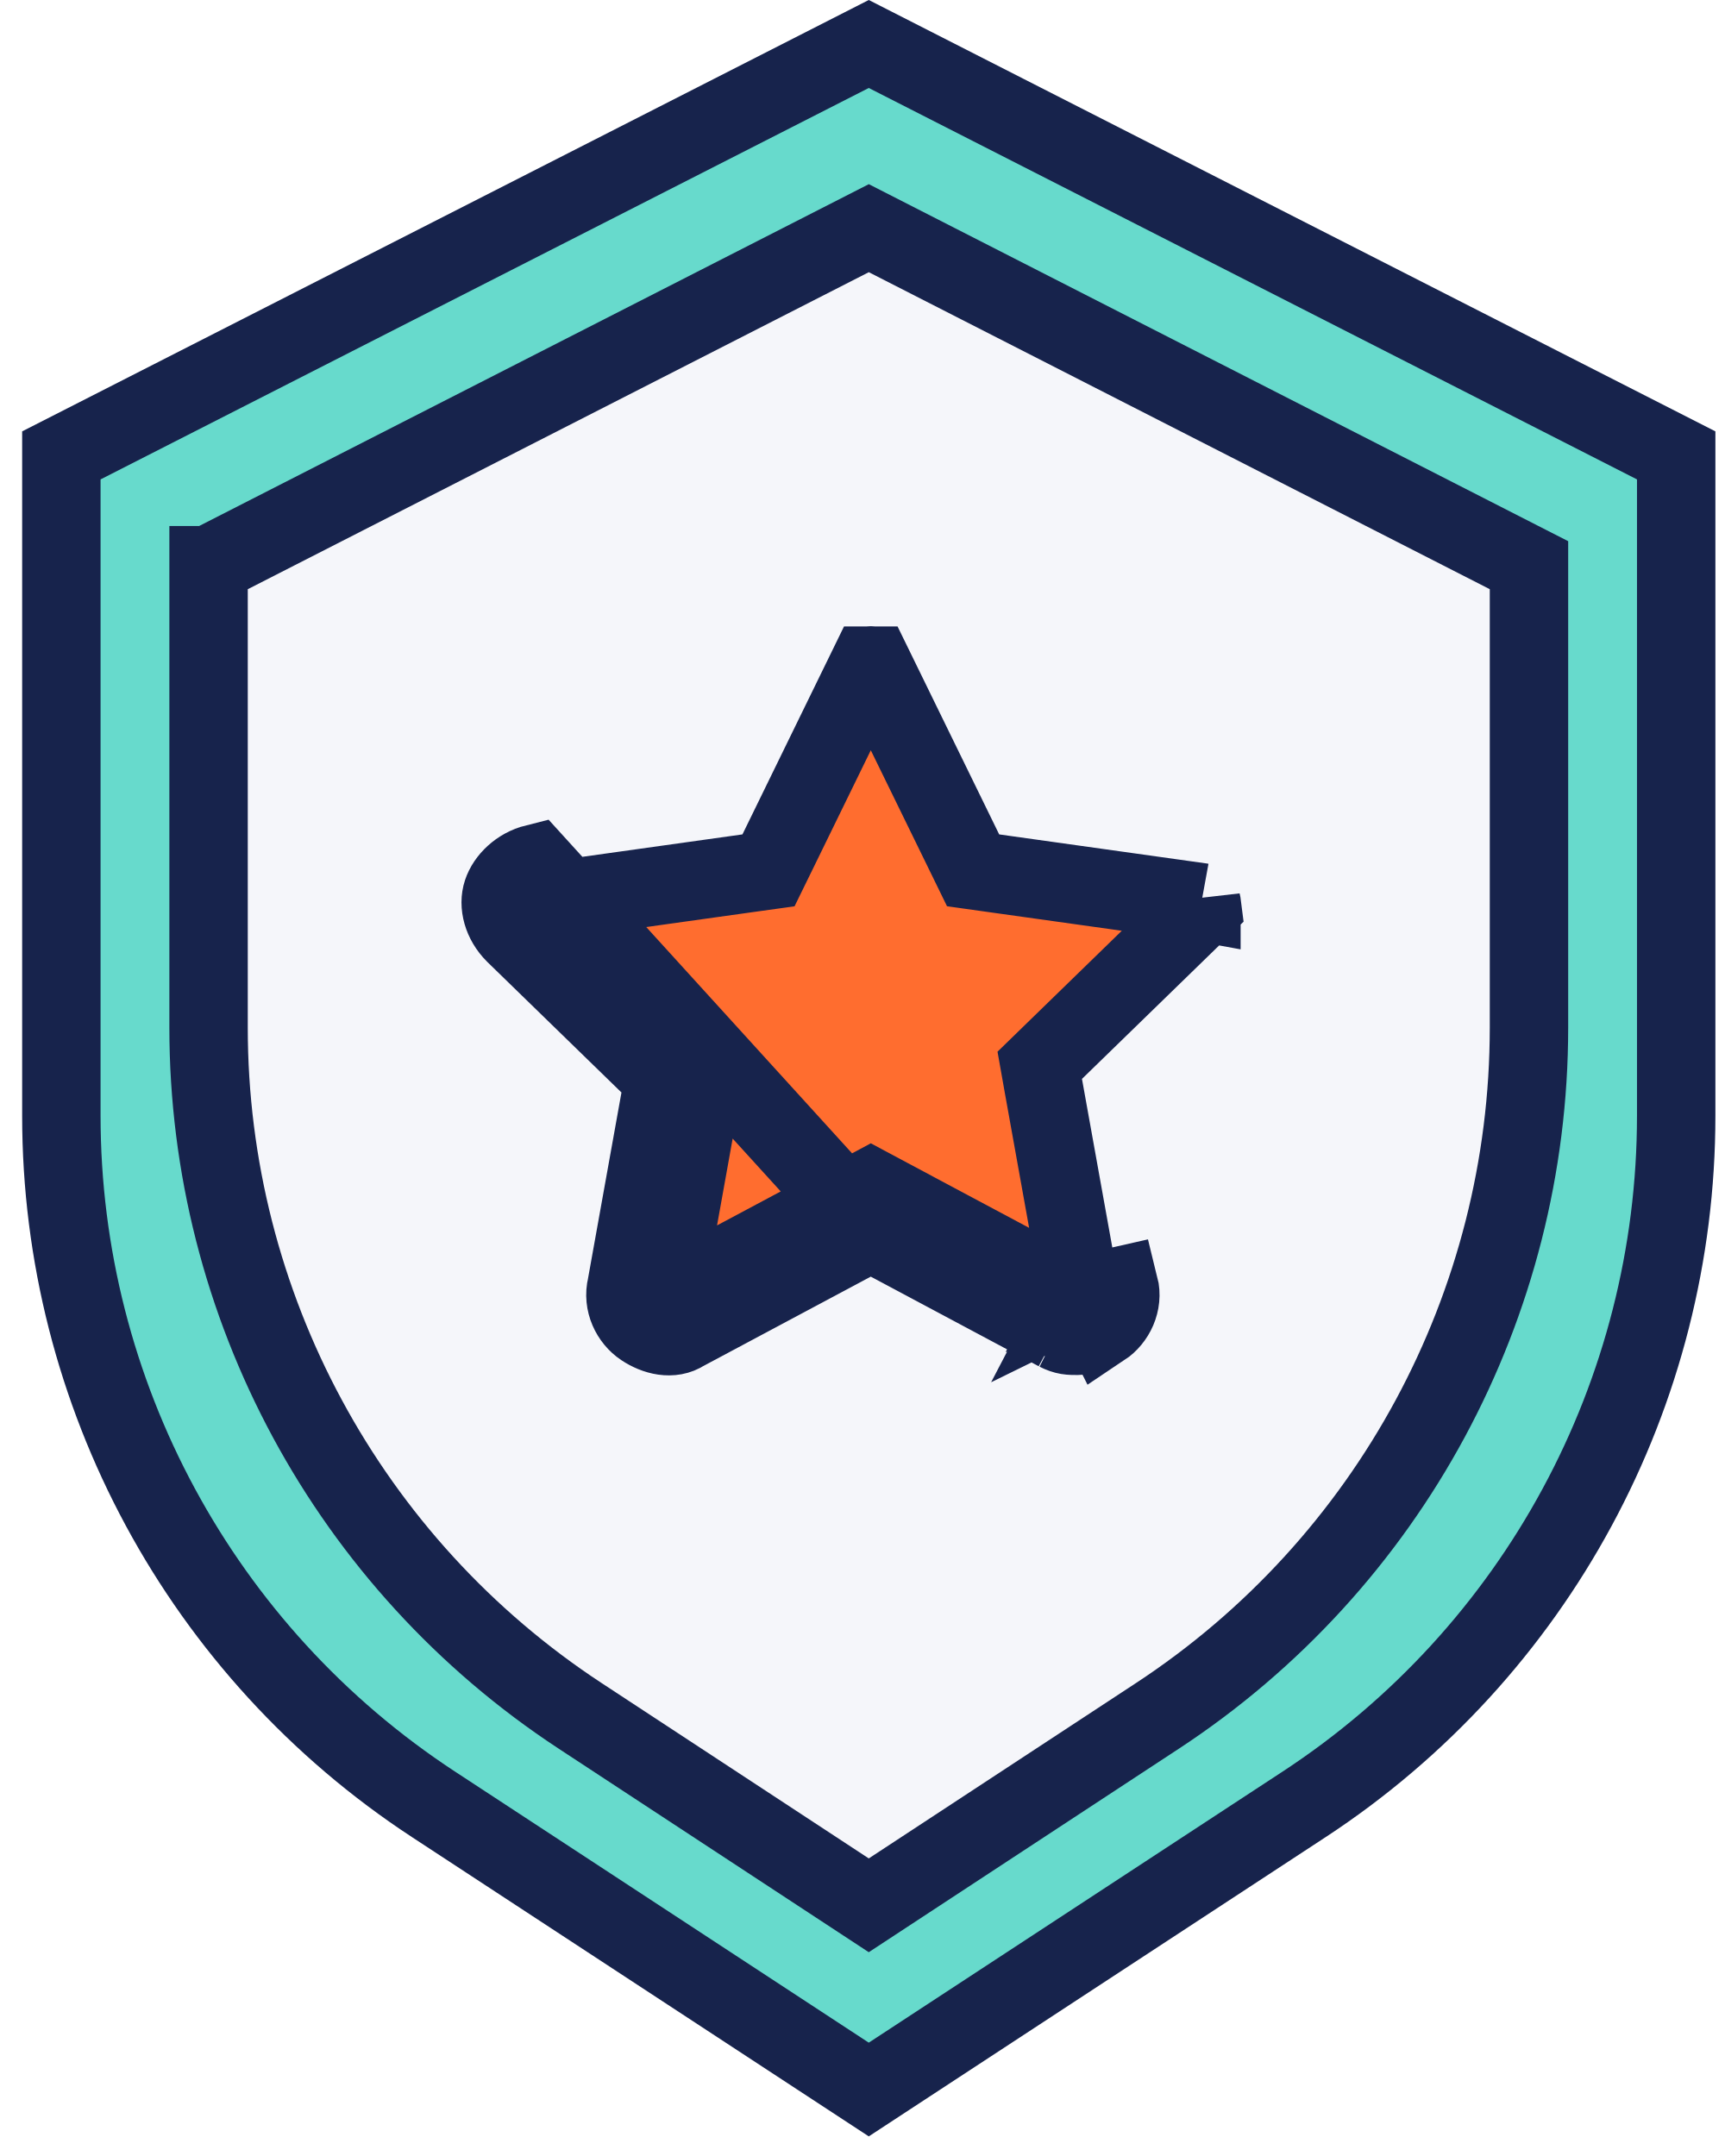
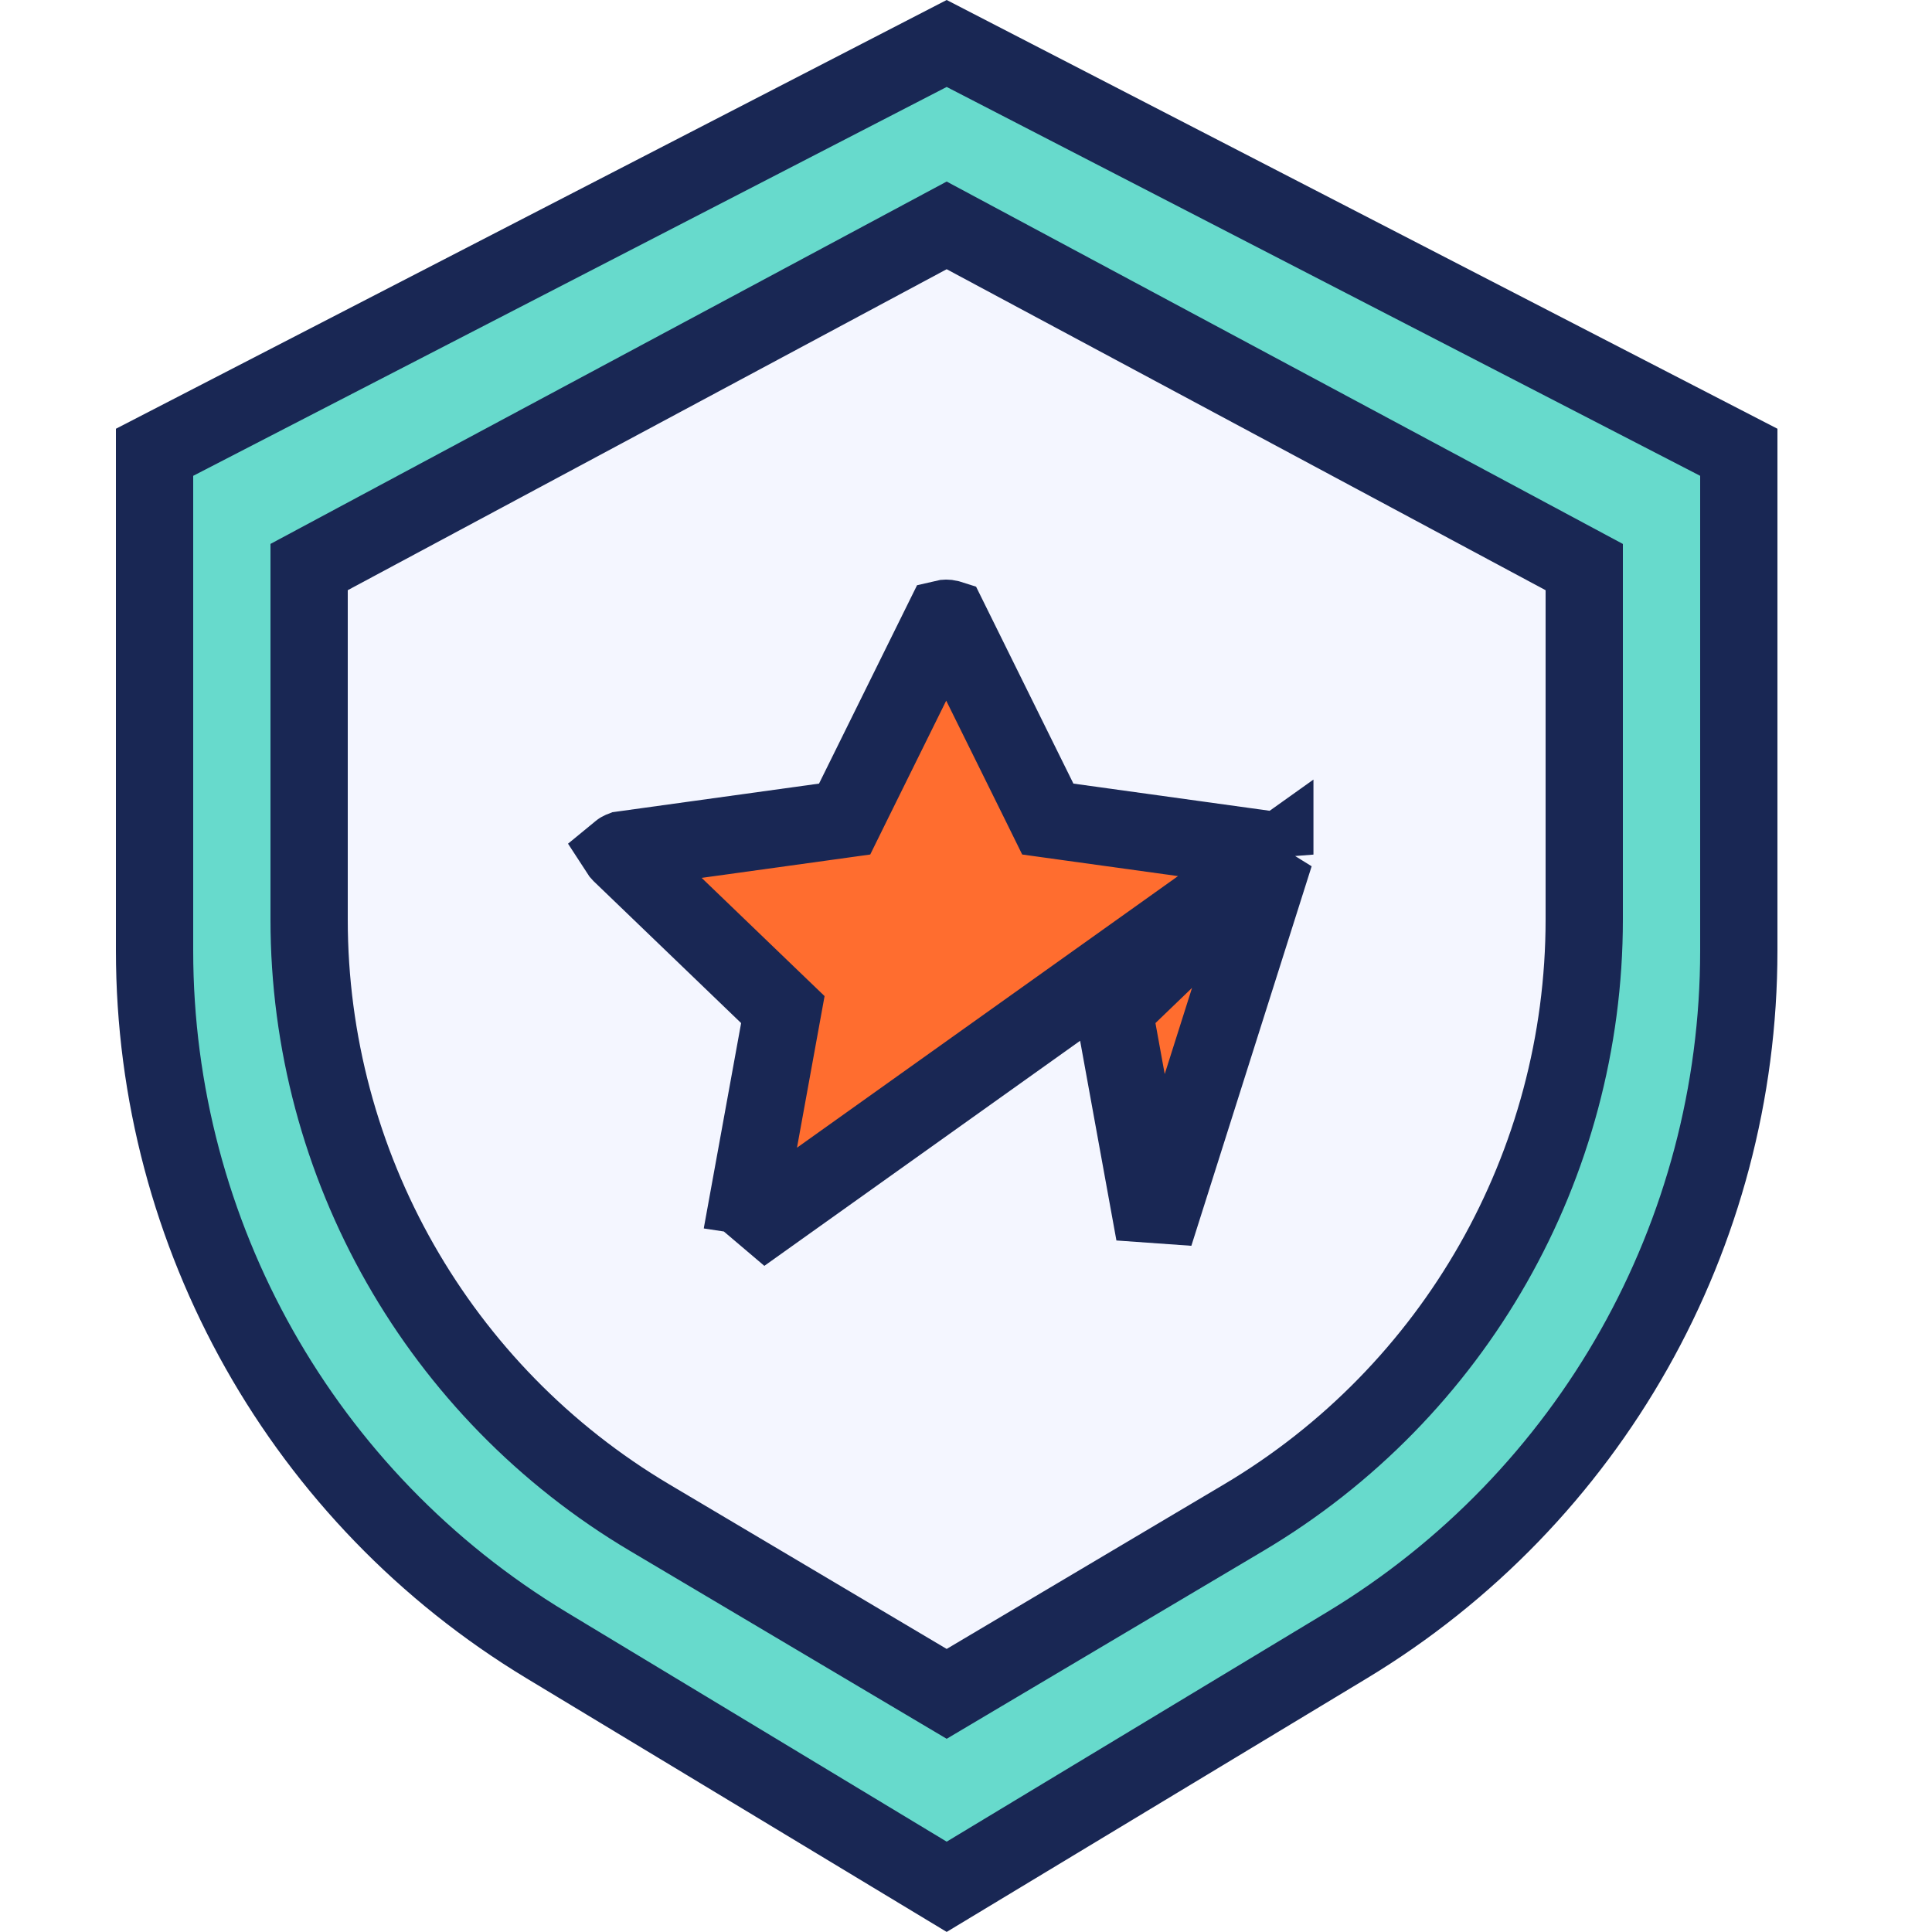
- <svg xmlns="http://www.w3.org/2000/svg" width="44" height="55" viewBox="0 0 44 55" fill="none">
-   <path d="M1.565 11.617L22.16 1.122l20.595 10.495v16.846a21 21 0 01-9.49 17.566L22.16 53.304l-11.103-7.275a21 21 0 01-9.492-17.566V11.617z" fill="#67DACC" stroke="#17234C" stroke-width="2" />
-   <path d="M5.321 14.418l16.84-8.597L39 14.418v11.798a21 21 0 01-9.477 17.556l-7.363 4.833-7.362-4.833A21 21 0 015.32 26.216V14.418z" fill="#F5F6FA" stroke="#17234C" stroke-width="2" />
-   <path d="M28.127 33.865l-.544-.815-.005-.008.001.009-.002-.01-.155.04.015.007h-.003l-.003-.002.005.003-.471.882m1.162-.106c-.211.106-.423.212-.634.212-.211 0-.317 0-.528-.106m1.162-.106c.317-.211.528-.634.422-1.057l-.975.221a.042.042 0 00.003-.007c.001-.001.001-.002 0 0l.102-.05.025.048.423.845zm-1.162.106l-4.753-2.537m4.753 2.537l.446-.89-5.2-1.647m0 0l-4.752 2.537c-.317.212-.74.106-1.057-.106-.317-.211-.528-.634-.422-1.057l.95-5.285-3.802-3.7c-.317-.317-.423-.74-.317-1.057.105-.317.422-.634.845-.74l8.556 9.408zm8.434-8.416c.011.047.02.088.024.122l-3.768 3.666-.38.37.093.524.951 5.285.006.033.002.006-.03.014a1.13 1.13 0 01-.084.037l-.007.002h-.039l-4.73-2.525-.471-.252-.471.252-4.718 2.518a.44.44 0 01-.064-.036.04.04 0 01-.004-.005l.003-.01.006-.034.95-5.285.095-.523-.381-.37-3.796-3.694a.278.278 0 01-.044-.057.265.265 0 01.08-.05l5.208-.73.526-.073.234-.478 2.317-4.744h.001a.247.247 0 01.115 0h.001l2.318 4.744.233.477.526.074 5.282.74.016.003z" fill="#FF6D2F" stroke="#17234C" stroke-width="2" />
+ <svg xmlns="http://www.w3.org/2000/svg" width="50" height="50" viewBox="0 0 50 50" fill="none">
+   <path d="M45 11.705v12.898a21 21 0 01-10.146 17.978L24.5 48.83l-10.354-6.25A21 21 0 014 24.603V11.705l20.5-10.58L45 11.705z" fill="#67DACC" stroke="#192754" stroke-width="2" />
+   <path d="M41 14.676v9.12a18 18 0 01-8.814 15.48L24.5 43.837l-7.686-4.56A18 18 0 018 23.796v-9.121l16.5-8.842L41 14.676z" fill="#F4F6FF" stroke="#192754" stroke-width="2" />
+   <path d="M32.992 22.117a1.28 1.28 0 00-.022-.11l-.02-.002-5.308-.735-.525-.073-.234-.475-2.33-4.714-.003-.001a.269.269 0 00-.127 0l-2.33 4.715-.234.475-.525.073-5.236.725a.278.278 0 00-.077.045c.009.014.021.03.037.046l3.815 3.67.387.372-.096.528-.956 5.253-.005.033-.002.004 13.791-9.83zm0 0l-3.783 3.64-.386.371.096.528.955 5.253.005.03 3.113-9.822z" fill="#FF6D2F" stroke="#192754" stroke-width="2" />
</svg>
